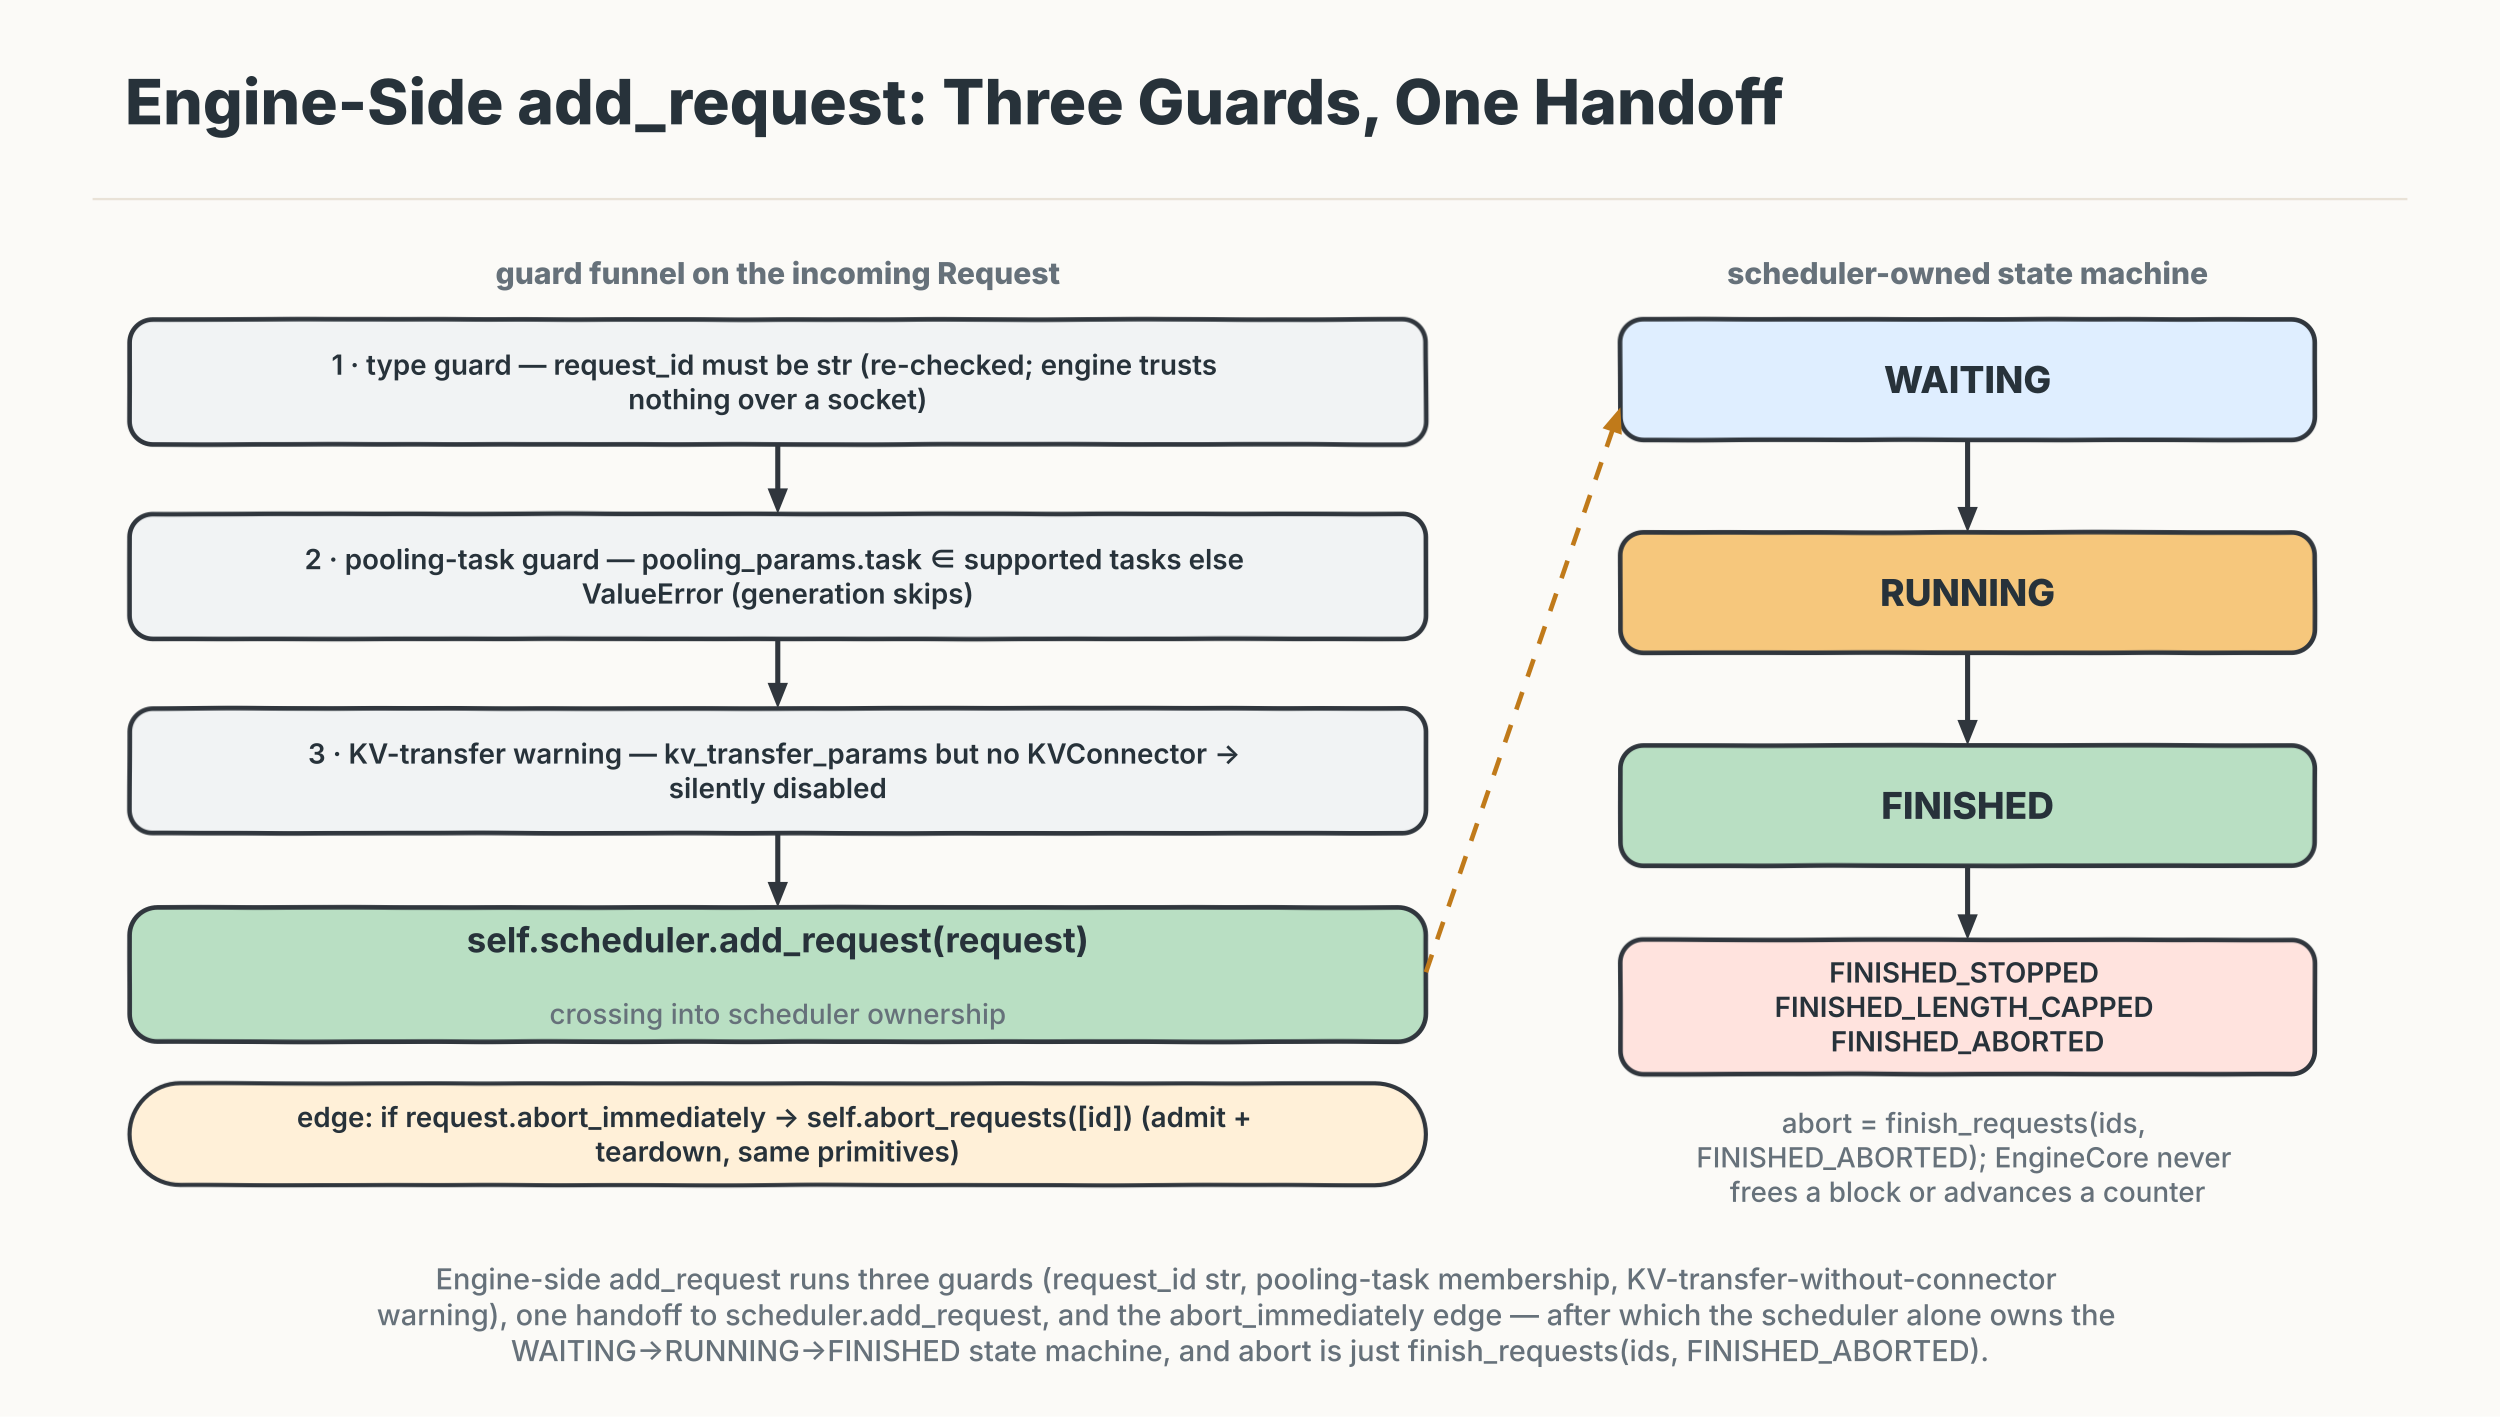
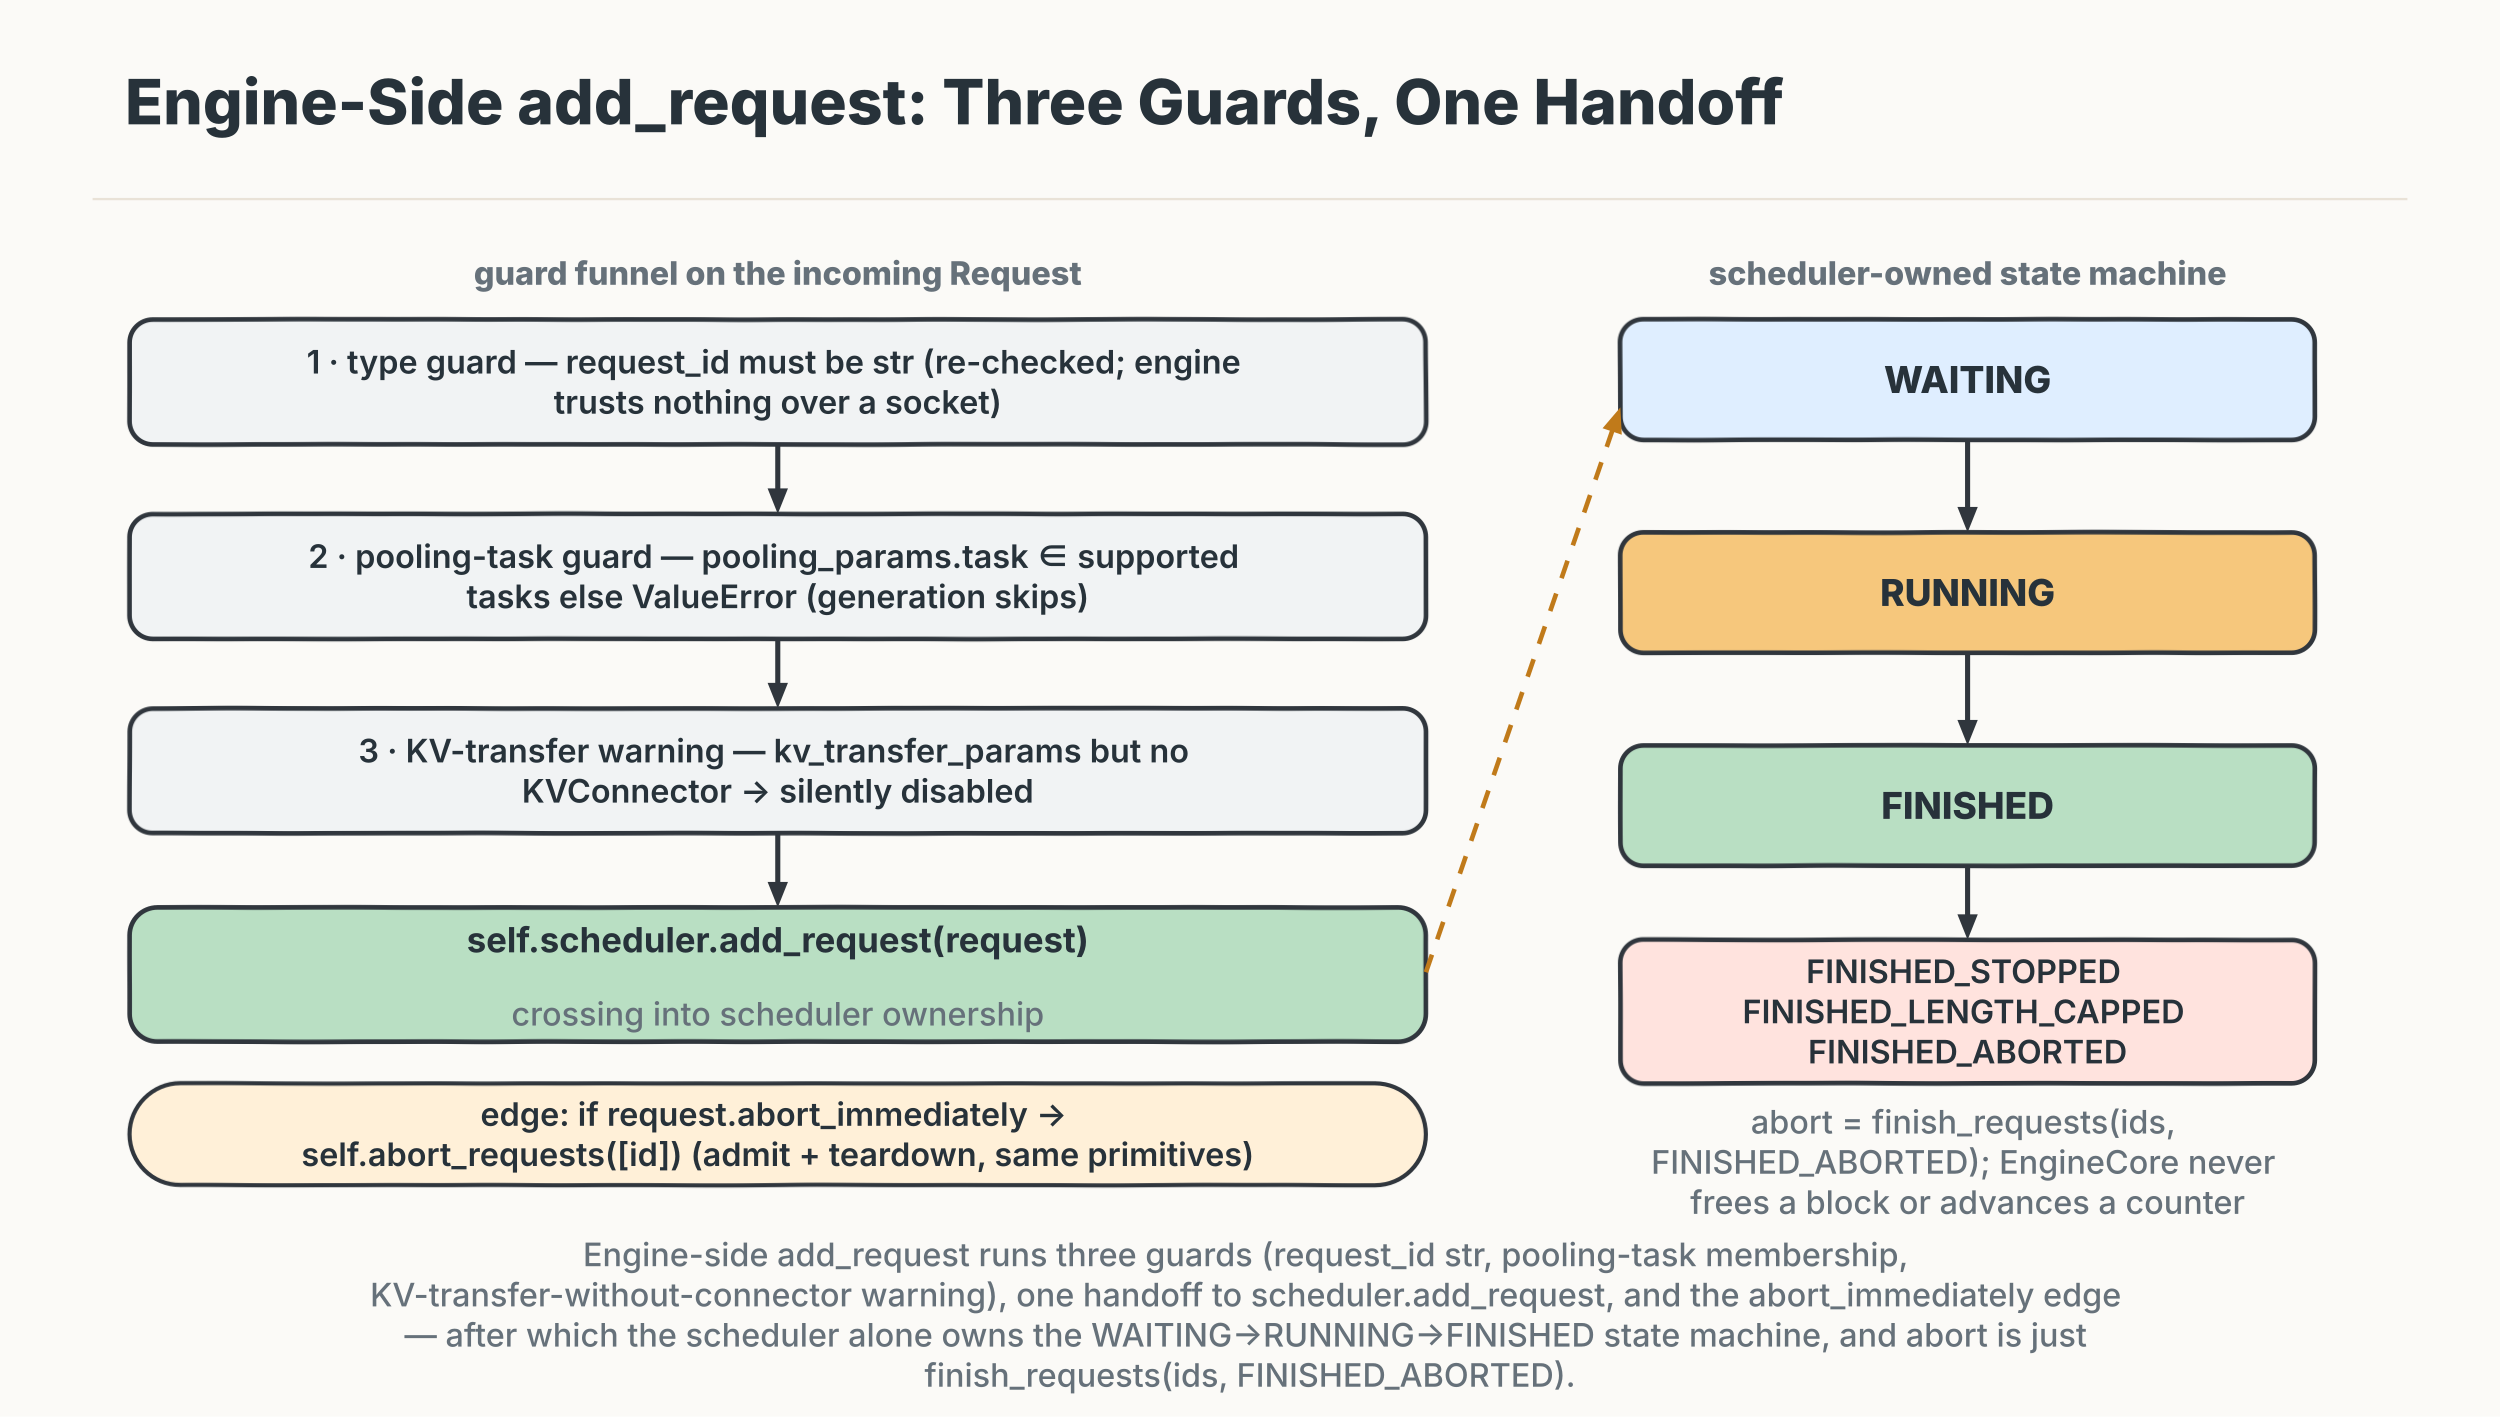
<svg xmlns="http://www.w3.org/2000/svg" width="1080" height="612" viewBox="0 0 1080 612" role="img" aria-label="Engine-Side add_request: Three Guards, One Handoff">
  <defs>
    <filter id="roughen">
      <feTurbulence type="fractalNoise" baseFrequency="0.018" numOctaves="2" seed="7" result="noise" />
      <feDisplacementMap in="SourceGraphic" in2="noise" scale="0.55" />
    </filter>
    <marker id="arrow" viewBox="0 0 12 12" refX="9.2" refY="6" markerUnits="userSpaceOnUse" markerWidth="12" markerHeight="12" orient="auto-start-reverse">
      <path d="M 1.5 2 L 11 6 L 1.5 10 z" fill="#30363d" />
    </marker>
    <style>
    text { font-family: Inter, -apple-system, BlinkMacSystemFont, "Segoe UI", "PingFang SC", "Noto Sans CJK SC", Arial, sans-serif; }
    .rough { filter: url(#roughen); }
  </style>
  </defs>
  <rect width="1080" height="612" fill="#fbfaf7" />
  <path d="M 40 86 H 1040" stroke="#e9e2d7" stroke-width="1" />
  <text x="54" y="53.72" text-anchor="start" font-size="27" font-weight="800" fill="#27323a">
    <tspan x="54" dy="0">Engine-Side add_request: Three Guards, One Handoff</tspan>
  </text>
-   <text x="336" y="122.68" text-anchor="middle" font-size="13" font-weight="800" fill="#66717a">
+   <text x="336" y="123.04" text-anchor="middle" font-size="14" font-weight="800" fill="#66717a">
    <tspan x="336" dy="0">guard funnel on the incoming Request</tspan>
  </text>
  <rect class="rough" x="56" y="138" width="560" height="54" rx="10" fill="#f1f3f4" stroke="#30363d" stroke-width="2" />
-   <text x="336" y="161.88" text-anchor="middle" font-size="12" font-weight="600" fill="#27323a">
-     <tspan x="336" dy="0">1 · type guard — request_id must be str (re-checked; engine trusts</tspan>
-     <tspan x="336" dy="14.88">nothing over a socket)</tspan>
+   <text x="336" y="161.36" text-anchor="middle" font-size="14" font-weight="600" fill="#27323a">
+     <tspan x="336" dy="0">1 · type guard — request_id must be str (re-checked; engine</tspan>
+     <tspan x="336" dy="17.36">trusts nothing over a socket)</tspan>
  </text>
  <path d="M 336 192 L 336.0 215.0" fill="none" stroke="#30363d" stroke-width="2.2" />
  <path d="M 336 222 L 331.6 211.0 L 340.4 211.0 z" fill="#30363d" />
  <rect class="rough" x="56" y="222" width="560" height="54" rx="10" fill="#f1f3f4" stroke="#30363d" stroke-width="2" />
-   <text x="336" y="245.88" text-anchor="middle" font-size="12" font-weight="600" fill="#27323a">
-     <tspan x="336" dy="0">2 · pooling-task guard — pooling_params.task ∈ supported tasks else</tspan>
-     <tspan x="336" dy="14.88">ValueError (generation skips)</tspan>
+   <text x="336" y="245.36" text-anchor="middle" font-size="14" font-weight="600" fill="#27323a">
+     <tspan x="336" dy="0">2 · pooling-task guard — pooling_params.task ∈ supported</tspan>
+     <tspan x="336" dy="17.36">tasks else ValueError (generation skips)</tspan>
  </text>
  <path d="M 336 276 L 336.0 299.0" fill="none" stroke="#30363d" stroke-width="2.2" />
  <path d="M 336 306 L 331.6 295.0 L 340.4 295.0 z" fill="#30363d" />
  <rect class="rough" x="56" y="306" width="560" height="54" rx="10" fill="#f1f3f4" stroke="#30363d" stroke-width="2" />
-   <text x="336" y="329.88" text-anchor="middle" font-size="12" font-weight="600" fill="#27323a">
-     <tspan x="336" dy="0">3 · KV-transfer warning — kv_transfer_params but no KVConnector →</tspan>
-     <tspan x="336" dy="14.88">silently disabled</tspan>
+   <text x="336" y="329.36" text-anchor="middle" font-size="14" font-weight="600" fill="#27323a">
+     <tspan x="336" dy="0">3 · KV-transfer warning — kv_transfer_params but no</tspan>
+     <tspan x="336" dy="17.36">KVConnector → silently disabled</tspan>
  </text>
  <path d="M 336 360 L 336.0 385.0" fill="none" stroke="#30363d" stroke-width="2.2" />
  <path d="M 336 392 L 331.6 381.0 L 340.4 381.0 z" fill="#30363d" />
  <rect class="rough" x="56" y="392" width="560" height="58" rx="12" fill="#b9dfc3" stroke="#30363d" stroke-width="2" />
  <text x="336" y="411.4" text-anchor="middle" font-size="15" font-weight="700" fill="#27323a">
    <tspan x="336" dy="0">self.scheduler.add_request(request)</tspan>
  </text>
-   <text x="336" y="442.32" text-anchor="middle" font-size="12" font-weight="500" fill="#66717a">
+   <text x="336" y="443.04" text-anchor="middle" font-size="14" font-weight="500" fill="#66717a">
    <tspan x="336" dy="0">crossing into scheduler ownership</tspan>
  </text>
  <rect class="rough" x="56" y="468" width="560" height="44" rx="22" fill="#fff0d8" stroke="#30363d" stroke-width="1.8" />
-   <text x="336" y="486.88" text-anchor="middle" font-size="12" font-weight="600" fill="#27323a">
-     <tspan x="336" dy="0">edge: if request.abort_immediately → self.abort_requests([id])  (admit +</tspan>
-     <tspan x="336" dy="14.88">teardown, same primitives)</tspan>
+   <text x="336" y="486.36" text-anchor="middle" font-size="14" font-weight="600" fill="#27323a">
+     <tspan x="336" dy="0">edge: if request.abort_immediately →</tspan>
+     <tspan x="336" dy="17.36">self.abort_requests([id])  (admit + teardown, same primitives)</tspan>
  </text>
-   <text x="850" y="122.68" text-anchor="middle" font-size="13" font-weight="800" fill="#66717a">
+   <text x="850" y="123.04" text-anchor="middle" font-size="14" font-weight="800" fill="#66717a">
    <tspan x="850" dy="0">scheduler-owned state machine</tspan>
  </text>
  <rect class="rough" x="700" y="138" width="300" height="52" rx="10" fill="#dfeeff" stroke="#30363d" stroke-width="2" />
  <text x="850" y="169.76" text-anchor="middle" font-size="16" font-weight="800" fill="#27323a">
    <tspan x="850" dy="0">WAITING</tspan>
  </text>
  <path d="M 850 190 L 850.0 223.0" fill="none" stroke="#30363d" stroke-width="2.2" />
  <path d="M 850 230 L 845.6 219.0 L 854.4 219.0 z" fill="#30363d" />
  <rect class="rough" x="700" y="230" width="300" height="52" rx="10" fill="#f6c77c" stroke="#30363d" stroke-width="2" />
  <text x="850" y="261.76" text-anchor="middle" font-size="16" font-weight="800" fill="#27323a">
    <tspan x="850" dy="0">RUNNING</tspan>
  </text>
  <path d="M 850 282 L 850.0 315.0" fill="none" stroke="#30363d" stroke-width="2.2" />
  <path d="M 850 322 L 845.6 311.0 L 854.4 311.0 z" fill="#30363d" />
  <rect class="rough" x="700" y="322" width="300" height="52" rx="10" fill="#b9dfc3" stroke="#30363d" stroke-width="2" />
  <text x="850" y="353.76" text-anchor="middle" font-size="16" font-weight="800" fill="#27323a">
    <tspan x="850" dy="0">FINISHED</tspan>
  </text>
  <path d="M 850 374 L 850.0 399.0" fill="none" stroke="#30363d" stroke-width="2.2" />
  <path d="M 850 406 L 845.6 395.0 L 854.4 395.0 z" fill="#30363d" />
-   <rect class="rough" x="700" y="406" width="300" height="58" rx="10" fill="#ffe3de" stroke="#30363d" stroke-width="2" />
-   <text x="850" y="424.44" text-anchor="middle" font-size="12" font-weight="600" fill="#27323a">
+   <rect class="rough" x="700" y="406" width="300" height="62" rx="10" fill="#ffe3de" stroke="#30363d" stroke-width="2" />
+   <text x="850" y="424.68" text-anchor="middle" font-size="14" font-weight="600" fill="#27323a">
    <tspan x="850" dy="0">FINISHED_STOPPED</tspan>
-     <tspan x="850" dy="14.88">FINISHED_LENGTH_CAPPED</tspan>
-     <tspan x="850" dy="14.88">FINISHED_ABORTED</tspan>
+     <tspan x="850" dy="17.36">FINISHED_LENGTH_CAPPED</tspan>
+     <tspan x="850" dy="17.36">FINISHED_ABORTED</tspan>
  </text>
-   <text x="850" y="489.44" text-anchor="middle" font-size="12" font-weight="500" fill="#66717a">
+   <text x="850" y="489.68" text-anchor="middle" font-size="14" font-weight="500" fill="#66717a">
    <tspan x="850" dy="0">abort = finish_requests(ids,</tspan>
-     <tspan x="850" dy="14.88">FINISHED_ABORTED); EngineCore never</tspan>
-     <tspan x="850" dy="14.88">frees a block or advances a counter</tspan>
+     <tspan x="850" dy="17.36">FINISHED_ABORTED); EngineCore never</tspan>
+     <tspan x="850" dy="17.36">frees a block or advances a counter</tspan>
  </text>
  <path d="M 616 420 L 697.7 182.6" fill="none" stroke="#c07a1a" stroke-width="2" stroke-dasharray="8 7" />
  <path d="M 700 176 L 700.6 187.8 L 692.3 185.0 z" fill="#c07a1a" />
-   <text x="540" y="557" text-anchor="middle" font-size="12.5" font-weight="500" fill="#66717a">
-     <tspan x="540" dy="0">Engine-side add_request runs three guards (request_id str, pooling-task membership, KV-transfer-without-connector</tspan>
-     <tspan x="540" dy="15.5">warning), one handoff to scheduler.add_request, and the abort_immediately edge — after which the scheduler alone owns the</tspan>
-     <tspan x="540" dy="15.5">WAITING→RUNNING→FINISHED state machine, and abort is just finish_requests(ids, FINISHED_ABORTED).</tspan>
+   <text x="540" y="547" text-anchor="middle" font-size="14" font-weight="500" fill="#66717a">
+     <tspan x="540" dy="0">Engine-side add_request runs three guards (request_id str, pooling-task membership,</tspan>
+     <tspan x="540" dy="17.36">KV-transfer-without-connector warning), one handoff to scheduler.add_request, and the abort_immediately edge</tspan>
+     <tspan x="540" dy="17.36">— after which the scheduler alone owns the WAITING→RUNNING→FINISHED state machine, and abort is just</tspan>
+     <tspan x="540" dy="17.36">finish_requests(ids, FINISHED_ABORTED).</tspan>
  </text>
</svg>
